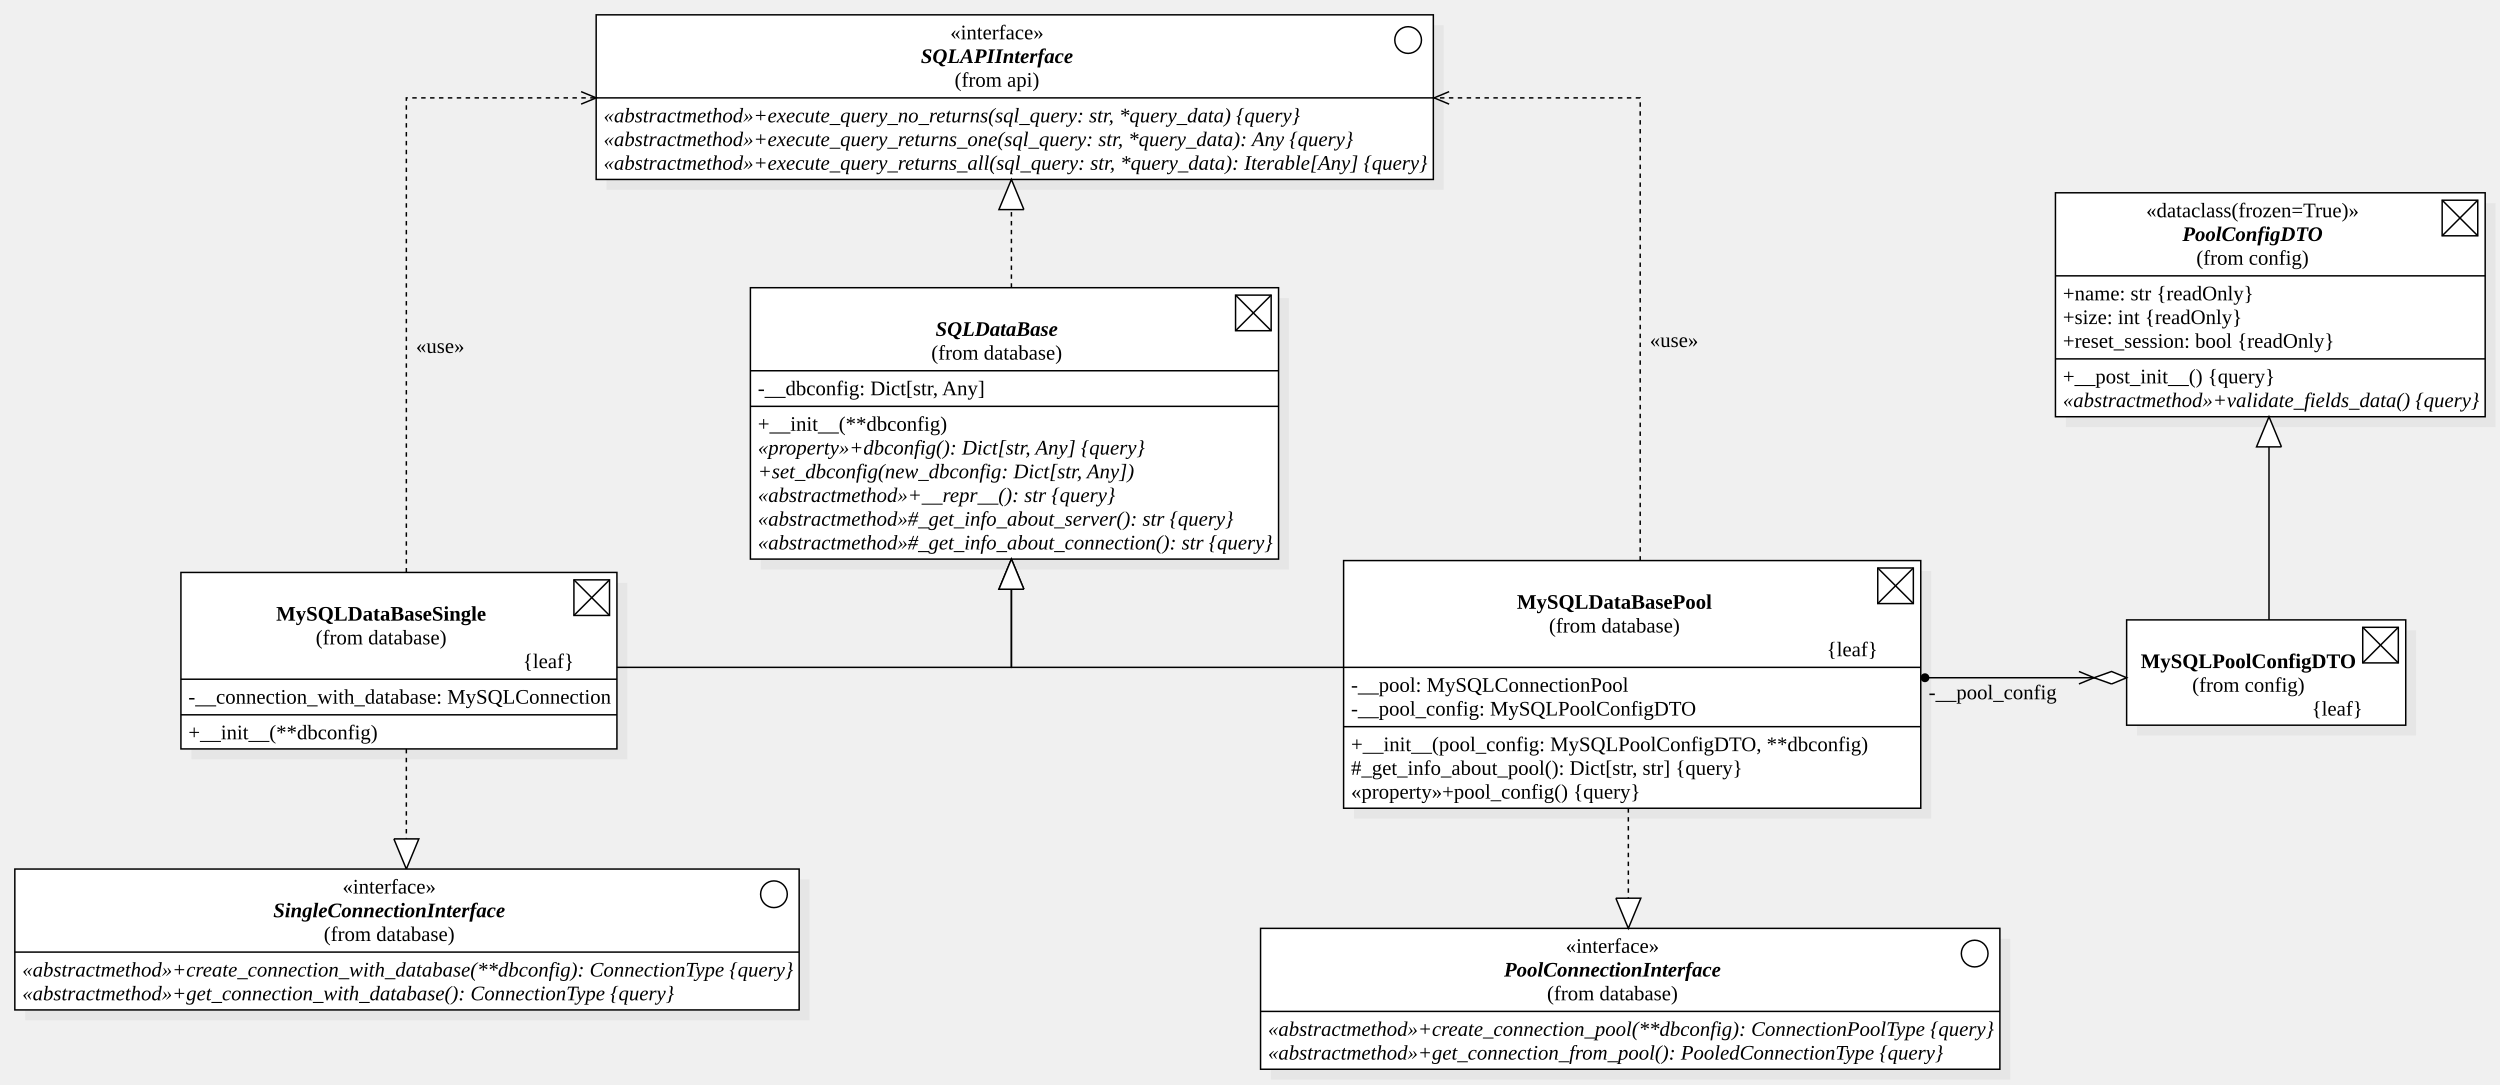
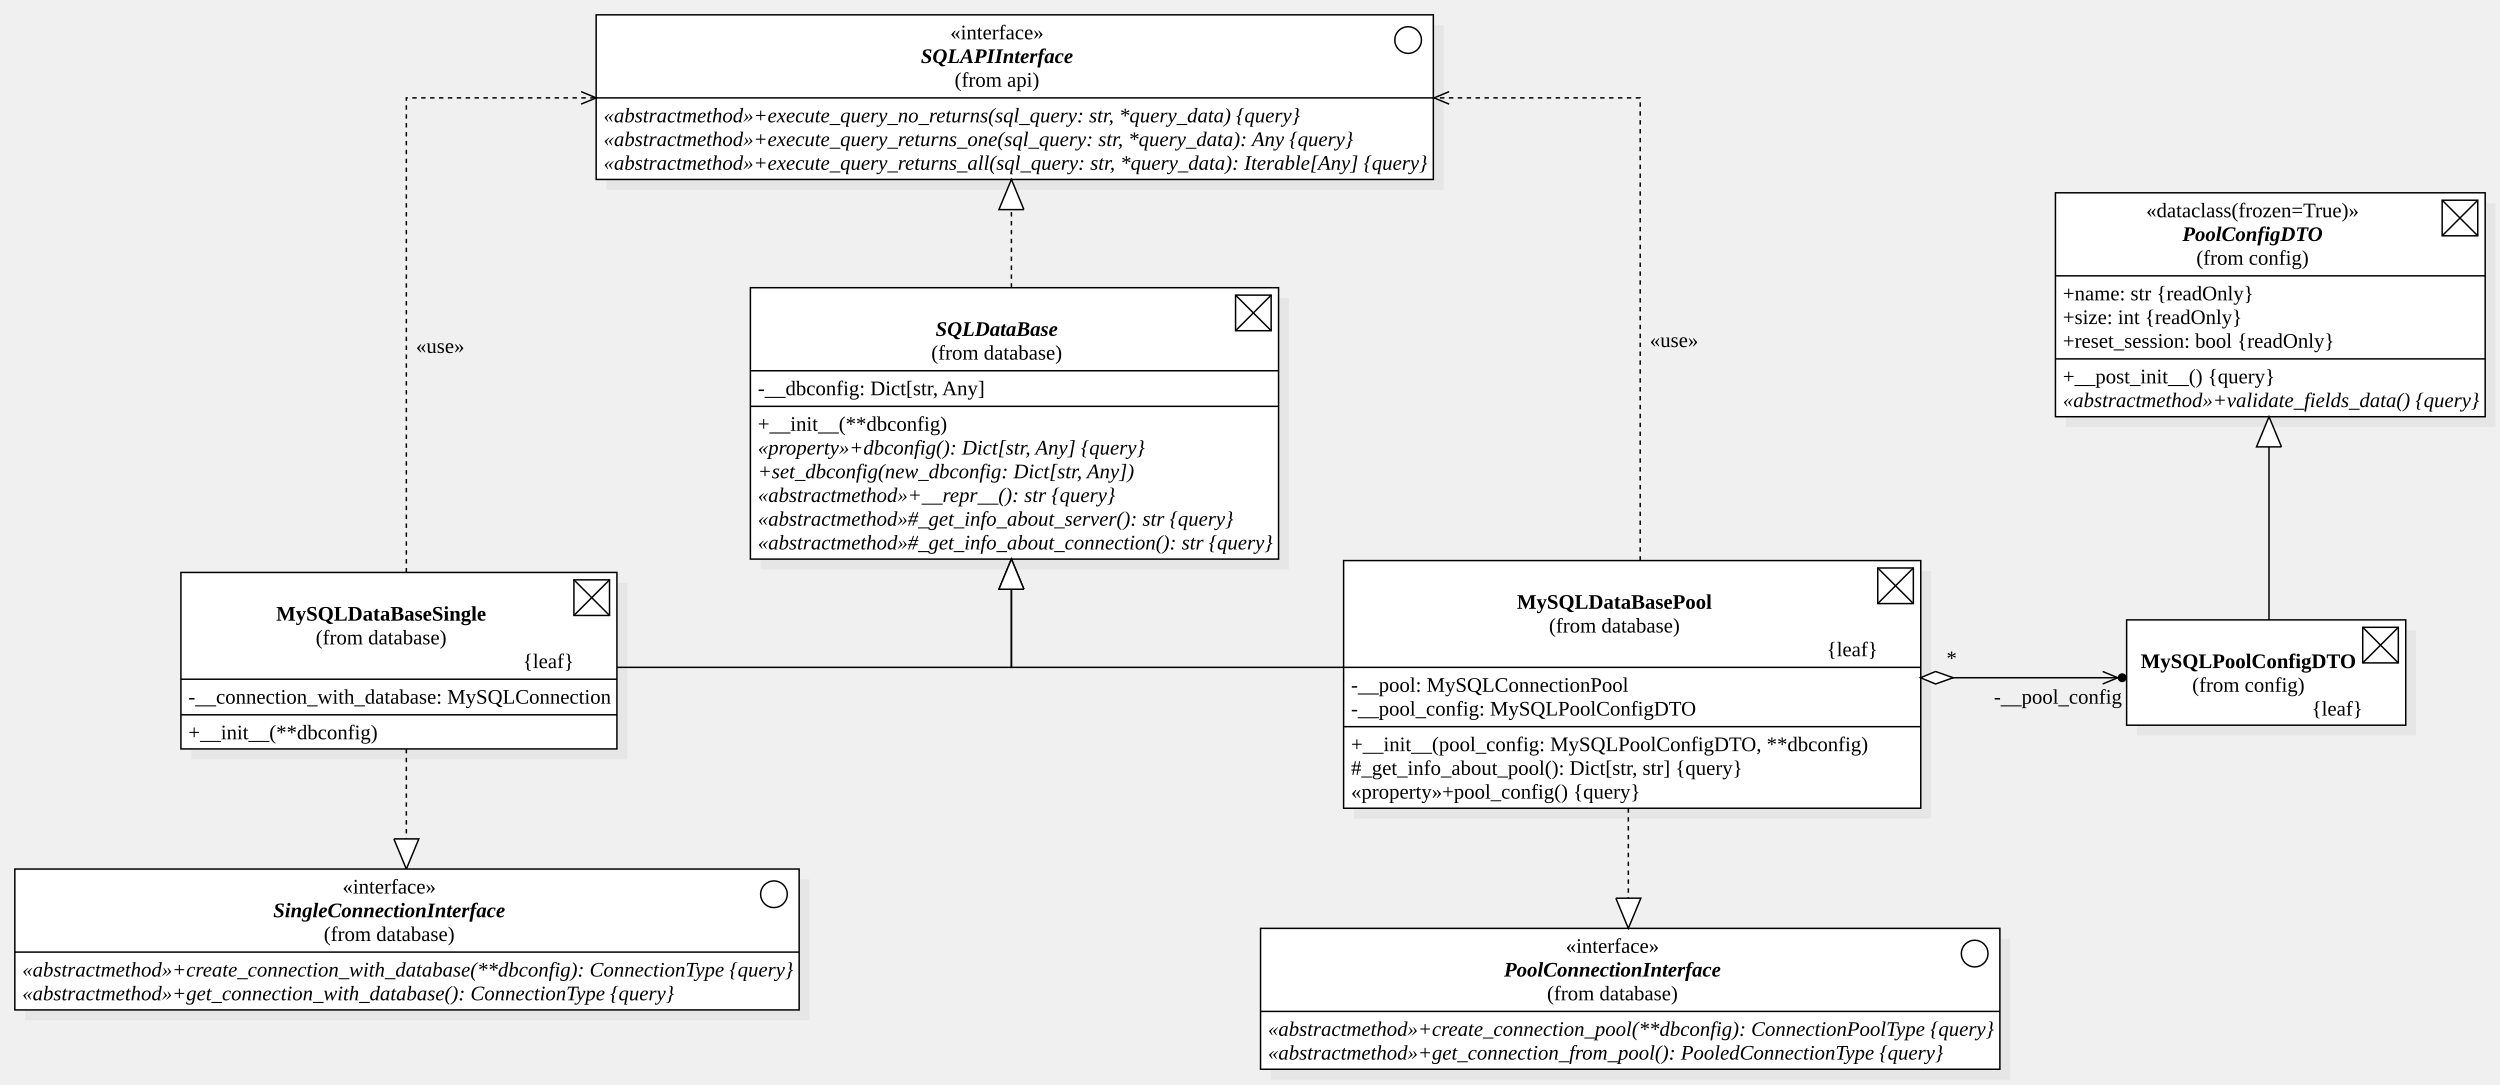
<svg xmlns="http://www.w3.org/2000/svg" version="1.1" width="1685.766" height="731">
  <defs />
  <g>
    <g transform="translate(-46,2) scale(1,1)">
      <rect fill="#C0C0C0" stroke="none" x="959" y="383" width="389.181" height="167" opacity="0.2" />
    </g>
    <g transform="translate(-46,2) scale(1,1)">
      <rect fill="#ffffff" stroke="none" x="952" y="376" width="389.181" height="167" />
    </g>
    <g transform="translate(-46,2) scale(1,1)">
      <path fill="none" stroke="#000000" d="M 952 376 L 1341.181 376 L 1341.181 543 L 952 543 L 952 376 Z Z" stroke-miterlimit="10" />
    </g>
    <g transform="translate(-46,2) scale(1,1)">
      <path fill="none" stroke="#000000" d="M 1312.181 381 L 1336.181 381 L 1336.181 405 L 1312.181 405 L 1312.181 381 Z Z" stroke-miterlimit="10" />
    </g>
    <g transform="translate(-46,2) scale(1,1)">
      <path fill="none" stroke="#000000" d="M 1312.181 381 L 1336.181 405" stroke-miterlimit="10" />
    </g>
    <g transform="translate(-46,2) scale(1,1)">
      <path fill="none" stroke="#000000" d="M 1336.181 381 L 1312.181 405" stroke-miterlimit="10" />
    </g>
    <g transform="translate(-46,2) scale(1,1)">
      <path fill="none" stroke="#000000" d="M 952 448 L 1341.181 448" stroke-miterlimit="10" />
    </g>
    <g transform="translate(-46,2) scale(1,1)">
      <path fill="none" stroke="#000000" d="M 952 488 L 1341.181 488" stroke-miterlimit="10" />
    </g>
    <g transform="translate(-46,2) scale(1,1)">
      <g>
        <path fill="none" stroke="none" />
        <text fill="#000000" stroke="none" font-family="Times New Roman" font-size="14px" font-style="normal" font-weight="normal" text-decoration="none" x="1134.59" y="387.5" />
      </g>
    </g>
    <g transform="translate(-46,2) scale(1,1)">
      <g>
        <path fill="none" stroke="none" />
        <text fill="#000000" stroke="none" font-family="Times New Roman" font-size="14px" font-style="normal" font-weight="bold" text-decoration="none" x="1068.87" y="408.5">MySQLDataBasePool</text>
      </g>
    </g>
    <g transform="translate(-46,2) scale(1,1)">
      <g>
        <path fill="none" stroke="none" />
        <text fill="#000000" stroke="none" font-family="Times New Roman" font-size="14px" font-style="normal" font-weight="normal" text-decoration="none" x="1090.475" y="424.5">(from database)</text>
      </g>
    </g>
    <g transform="translate(-46,2) scale(1,1)">
      <g>
        <path fill="none" stroke="none" />
        <text fill="#000000" stroke="none" font-family="Times New Roman" font-size="14px" font-style="normal" font-weight="normal" text-decoration="none" x="1277.762" y="440.5">{leaf}</text>
      </g>
    </g>
    <g transform="translate(-46,2) scale(1,1)">
      <g>
        <path fill="none" stroke="none" />
        <text fill="#000000" stroke="none" font-family="Times New Roman" font-size="14px" font-style="normal" font-weight="normal" text-decoration="none" x="957" y="464.5">-__pool: MySQLConnectionPool</text>
      </g>
    </g>
    <g transform="translate(-46,2) scale(1,1)">
      <g>
        <path fill="none" stroke="none" />
        <text fill="#000000" stroke="none" font-family="Times New Roman" font-size="14px" font-style="normal" font-weight="normal" text-decoration="none" x="957" y="480.5">-__pool_config: MySQLPoolConfigDTO</text>
      </g>
    </g>
    <g transform="translate(-46,2) scale(1,1)">
      <g>
        <path fill="none" stroke="none" />
        <text fill="#000000" stroke="none" font-family="Times New Roman" font-size="14px" font-style="normal" font-weight="normal" text-decoration="none" x="957" y="504.5">+__init__(pool_config: MySQLPoolConfigDTO, **dbconfig)</text>
      </g>
    </g>
    <g transform="translate(-46,2) scale(1,1)">
      <g>
        <path fill="none" stroke="none" />
        <text fill="#000000" stroke="none" font-family="Times New Roman" font-size="14px" font-style="normal" font-weight="normal" text-decoration="none" x="957" y="520.5">#_get_info_about_pool(): Dict[str, str] {query}</text>
      </g>
    </g>
    <g transform="translate(-46,2) scale(1,1)">
      <g>
        <path fill="none" stroke="none" />
        <text fill="#000000" stroke="none" font-family="Times New Roman" font-size="14px" font-style="normal" font-weight="normal" text-decoration="none" x="957" y="536.5">«property»+pool_config() {query}</text>
      </g>
    </g>
    <g transform="translate(-46,2) scale(1,1)">
      <rect fill="#C0C0C0" stroke="none" x="175" y="391" width="293.997" height="119" opacity="0.2" />
    </g>
    <g transform="translate(-46,2) scale(1,1)">
      <rect fill="#ffffff" stroke="none" x="168" y="384" width="293.997" height="119" />
    </g>
    <g transform="translate(-46,2) scale(1,1)">
      <path fill="none" stroke="#000000" d="M 168 384 L 461.997 384 L 461.997 503 L 168 503 L 168 384 Z Z" stroke-miterlimit="10" />
    </g>
    <g transform="translate(-46,2) scale(1,1)">
      <path fill="none" stroke="#000000" d="M 432.997 389 L 456.997 389 L 456.997 413 L 432.997 413 L 432.997 389 Z Z" stroke-miterlimit="10" />
    </g>
    <g transform="translate(-46,2) scale(1,1)">
      <path fill="none" stroke="#000000" d="M 432.997 389 L 456.997 413" stroke-miterlimit="10" />
    </g>
    <g transform="translate(-46,2) scale(1,1)">
      <path fill="none" stroke="#000000" d="M 456.997 389 L 432.997 413" stroke-miterlimit="10" />
    </g>
    <g transform="translate(-46,2) scale(1,1)">
      <path fill="none" stroke="#000000" d="M 168 456 L 461.997 456" stroke-miterlimit="10" />
    </g>
    <g transform="translate(-46,2) scale(1,1)">
      <path fill="none" stroke="#000000" d="M 168 480 L 461.997 480" stroke-miterlimit="10" />
    </g>
    <g transform="translate(-46,2) scale(1,1)">
      <g>
        <path fill="none" stroke="none" />
        <text fill="#000000" stroke="none" font-family="Times New Roman" font-size="14px" font-style="normal" font-weight="normal" text-decoration="none" x="302.999" y="395.5" />
      </g>
    </g>
    <g transform="translate(-46,2) scale(1,1)">
      <g>
        <path fill="none" stroke="none" />
        <text fill="#000000" stroke="none" font-family="Times New Roman" font-size="14px" font-style="normal" font-weight="bold" text-decoration="none" x="232.216" y="416.5">MySQLDataBaseSingle</text>
      </g>
    </g>
    <g transform="translate(-46,2) scale(1,1)">
      <g>
        <path fill="none" stroke="none" />
        <text fill="#000000" stroke="none" font-family="Times New Roman" font-size="14px" font-style="normal" font-weight="normal" text-decoration="none" x="258.883" y="432.5">(from database)</text>
      </g>
    </g>
    <g transform="translate(-46,2) scale(1,1)">
      <g>
        <path fill="none" stroke="none" />
        <text fill="#000000" stroke="none" font-family="Times New Roman" font-size="14px" font-style="normal" font-weight="normal" text-decoration="none" x="398.578" y="448.5">{leaf}</text>
      </g>
    </g>
    <g transform="translate(-46,2) scale(1,1)">
      <g>
        <path fill="none" stroke="none" />
        <text fill="#000000" stroke="none" font-family="Times New Roman" font-size="14px" font-style="normal" font-weight="normal" text-decoration="none" x="173" y="472.5">-__connection_with_database: MySQLConnection</text>
      </g>
    </g>
    <g transform="translate(-46,2) scale(1,1)">
      <g>
        <path fill="none" stroke="none" />
        <text fill="#000000" stroke="none" font-family="Times New Roman" font-size="14px" font-style="normal" font-weight="normal" text-decoration="none" x="173" y="496.5">+__init__(**dbconfig)</text>
      </g>
    </g>
    <g transform="translate(-46,2) scale(1,1)">
      <rect fill="#C0C0C0" stroke="none" x="559" y="199" width="356.143" height="183" opacity="0.2" />
    </g>
    <g transform="translate(-46,2) scale(1,1)">
      <rect fill="#ffffff" stroke="none" x="552" y="192" width="356.143" height="183" />
    </g>
    <g transform="translate(-46,2) scale(1,1)">
      <path fill="none" stroke="#000000" d="M 552 192 L 908.143 192 L 908.143 375 L 552 375 L 552 192 Z Z" stroke-miterlimit="10" />
    </g>
    <g transform="translate(-46,2) scale(1,1)">
      <path fill="none" stroke="#000000" d="M 879.143 197 L 903.143 197 L 903.143 221 L 879.143 221 L 879.143 197 Z Z" stroke-miterlimit="10" />
    </g>
    <g transform="translate(-46,2) scale(1,1)">
      <path fill="none" stroke="#000000" d="M 879.143 197 L 903.143 221" stroke-miterlimit="10" />
    </g>
    <g transform="translate(-46,2) scale(1,1)">
      <path fill="none" stroke="#000000" d="M 903.143 197 L 879.143 221" stroke-miterlimit="10" />
    </g>
    <g transform="translate(-46,2) scale(1,1)">
      <path fill="none" stroke="#000000" d="M 552 248 L 908.143 248" stroke-miterlimit="10" />
    </g>
    <g transform="translate(-46,2) scale(1,1)">
      <path fill="none" stroke="#000000" d="M 552 272 L 908.143 272" stroke-miterlimit="10" />
    </g>
    <g transform="translate(-46,2) scale(1,1)">
      <g>
        <path fill="none" stroke="none" />
        <text fill="#000000" stroke="none" font-family="Times New Roman" font-size="14px" font-style="normal" font-weight="normal" text-decoration="none" x="718.071" y="203.5" />
      </g>
    </g>
    <g transform="translate(-46,2) scale(1,1)">
      <g>
        <path fill="none" stroke="none" />
        <text fill="#000000" stroke="none" font-family="Times New Roman" font-size="14px" font-style="italic" font-weight="bold" text-decoration="none" x="676.847" y="224.5">SQLDataBase</text>
      </g>
    </g>
    <g transform="translate(-46,2) scale(1,1)">
      <g>
        <path fill="none" stroke="none" />
        <text fill="#000000" stroke="none" font-family="Times New Roman" font-size="14px" font-style="normal" font-weight="normal" text-decoration="none" x="673.956" y="240.5">(from database)</text>
      </g>
    </g>
    <g transform="translate(-46,2) scale(1,1)">
      <g>
        <path fill="none" stroke="none" />
        <text fill="#000000" stroke="none" font-family="Times New Roman" font-size="14px" font-style="normal" font-weight="normal" text-decoration="none" x="557" y="264.5">-__dbconfig: Dict[str, Any]</text>
      </g>
    </g>
    <g transform="translate(-46,2) scale(1,1)">
      <g>
        <path fill="none" stroke="none" />
        <text fill="#000000" stroke="none" font-family="Times New Roman" font-size="14px" font-style="normal" font-weight="normal" text-decoration="none" x="557" y="288.5">+__init__(**dbconfig)</text>
      </g>
    </g>
    <g transform="translate(-46,2) scale(1,1)">
      <g>
        <path fill="none" stroke="none" />
        <text fill="#000000" stroke="none" font-family="Times New Roman" font-size="14px" font-style="italic" font-weight="normal" text-decoration="none" x="557" y="304.5">«property»+dbconfig(): Dict[str, Any] {query}</text>
      </g>
    </g>
    <g transform="translate(-46,2) scale(1,1)">
      <g>
        <path fill="none" stroke="none" />
        <text fill="#000000" stroke="none" font-family="Times New Roman" font-size="14px" font-style="italic" font-weight="normal" text-decoration="none" x="557" y="320.5">+set_dbconfig(new_dbconfig: Dict[str, Any])</text>
      </g>
    </g>
    <g transform="translate(-46,2) scale(1,1)">
      <g>
        <path fill="none" stroke="none" />
        <text fill="#000000" stroke="none" font-family="Times New Roman" font-size="14px" font-style="italic" font-weight="normal" text-decoration="none" x="557" y="336.5">«abstractmethod»+__repr__(): str {query}</text>
      </g>
    </g>
    <g transform="translate(-46,2) scale(1,1)">
      <g>
        <path fill="none" stroke="none" />
        <text fill="#000000" stroke="none" font-family="Times New Roman" font-size="14px" font-style="italic" font-weight="normal" text-decoration="none" x="557" y="352.5">«abstractmethod»#_get_info_about_server(): str {query}</text>
      </g>
    </g>
    <g transform="translate(-46,2) scale(1,1)">
      <g>
        <path fill="none" stroke="none" />
        <text fill="#000000" stroke="none" font-family="Times New Roman" font-size="14px" font-style="italic" font-weight="normal" text-decoration="none" x="557" y="368.5">«abstractmethod»#_get_info_about_connection(): str {query}</text>
      </g>
    </g>
    <g transform="translate(-46,2) scale(1,1)">
      <path fill="none" stroke="#000000" d="M 462 448 L 728 448 L 728 375" stroke-miterlimit="10" />
    </g>
    <g transform="translate(-46,2) scale(1,1)">
      <path fill="#FFFFFF" stroke="none" d="M 736.419 395.325 L 728 375 L 719.581 395.325" />
    </g>
    <g transform="translate(-46,2) scale(1,1)">
      <path fill="none" stroke="#000000" d="M 736.419 395.325 L 728 375 L 719.581 395.325 L 736.419 395.325" stroke-miterlimit="10" />
    </g>
    <g transform="translate(-46,2) scale(1,1)">
      <path fill="none" stroke="#000000" d="M 952 448 L 728 448 L 728 375" stroke-miterlimit="10" />
    </g>
    <g transform="translate(-46,2) scale(1,1)">
      <path fill="#FFFFFF" stroke="none" d="M 736.419 395.325 L 728 375 L 719.581 395.325" />
    </g>
    <g transform="translate(-46,2) scale(1,1)">
      <path fill="none" stroke="#000000" d="M 736.419 395.325 L 728 375 L 719.581 395.325 L 736.419 395.325" stroke-miterlimit="10" />
    </g>
    <g transform="translate(-46,2) scale(1,1)">
      <rect fill="#C0C0C0" stroke="none" x="903" y="631" width="498.535" height="95" opacity="0.2" />
    </g>
    <g transform="translate(-46,2) scale(1,1)">
      <rect fill="#ffffff" stroke="none" x="896" y="624" width="498.535" height="95" />
    </g>
    <g transform="translate(-46,2) scale(1,1)">
      <path fill="none" stroke="#000000" d="M 896 624 L 1394.535 624 L 1394.535 719 L 896 719 L 896 624 Z Z" stroke-miterlimit="10" />
    </g>
    <g transform="translate(-46,2) scale(1,1)">
      <path fill="#ffffff" stroke="none" d="M 1368.535 641 C 1368.535 636.029 1372.565 632 1377.535 632 C 1382.506 632 1386.535 636.029 1386.535 641 C 1386.535 645.971 1382.506 650 1377.535 650 C 1372.565 650 1368.535 645.971 1368.535 641 Z" />
    </g>
    <g transform="translate(-46,2) scale(1,1)">
      <path fill="none" stroke="#000000" d="M 1368.535 641 C 1368.535 636.029 1372.565 632 1377.535 632 C 1382.506 632 1386.535 636.029 1386.535 641 C 1386.535 645.971 1382.506 650 1377.535 650 C 1372.565 650 1368.535 645.971 1368.535 641 Z" stroke-miterlimit="10" />
    </g>
    <g transform="translate(-46,2) scale(1,1)">
      <path fill="none" stroke="#000000" d="M 896 680 L 1394.535 680" stroke-miterlimit="10" />
    </g>
    <g transform="translate(-46,2) scale(1,1)">
      <g>
        <path fill="none" stroke="none" />
        <text fill="#000000" stroke="none" font-family="Times New Roman" font-size="14px" font-style="normal" font-weight="normal" text-decoration="none" x="1101.788" y="640.5">«interface»</text>
      </g>
    </g>
    <g transform="translate(-46,2) scale(1,1)">
      <g>
        <path fill="none" stroke="none" />
        <text fill="#000000" stroke="none" font-family="Times New Roman" font-size="14px" font-style="italic" font-weight="bold" text-decoration="none" x="1060.157" y="656.5">PoolConnectionInterface</text>
      </g>
    </g>
    <g transform="translate(-46,2) scale(1,1)">
      <g>
        <path fill="none" stroke="none" />
        <text fill="#000000" stroke="none" font-family="Times New Roman" font-size="14px" font-style="normal" font-weight="normal" text-decoration="none" x="1089.152" y="672.5">(from database)</text>
      </g>
    </g>
    <g transform="translate(-46,2) scale(1,1)">
      <g>
        <path fill="none" stroke="none" />
        <text fill="#000000" stroke="none" font-family="Times New Roman" font-size="14px" font-style="italic" font-weight="normal" text-decoration="none" x="901" y="696.5">«abstractmethod»+create_connection_pool(**dbconfig): ConnectionPoolType {query}</text>
      </g>
    </g>
    <g transform="translate(-46,2) scale(1,1)">
      <g>
        <path fill="none" stroke="none" />
        <text fill="#000000" stroke="none" font-family="Times New Roman" font-size="14px" font-style="italic" font-weight="normal" text-decoration="none" x="901" y="712.5">«abstractmethod»+get_connection_from_pool(): PooledConnectionType {query}</text>
      </g>
    </g>
    <g transform="translate(-46,2) scale(1,1)">
      <path fill="none" stroke="#000000" d="M 1144 543 L 1144 624" stroke-miterlimit="10" stroke-dasharray="3" />
    </g>
    <g transform="translate(-46,2) scale(1,1)">
      <path fill="#FFFFFF" stroke="none" d="M 1135.581 603.675 L 1144 624 L 1152.419 603.675" />
    </g>
    <g transform="translate(-46,2) scale(1,1)">
      <path fill="none" stroke="#000000" d="M 1135.581 603.675 L 1144 624 L 1152.419 603.675 L 1135.581 603.675" stroke-miterlimit="10" />
    </g>
    <g transform="translate(-46,2) scale(1,1)">
      <path fill="none" stroke="#000000" d="M 320 503 L 320 584" stroke-miterlimit="10" stroke-dasharray="3" />
    </g>
    <g transform="translate(-46,2) scale(1,1)">
      <path fill="#FFFFFF" stroke="none" d="M 311.581 563.675 L 320 584 L 328.419 563.675" />
    </g>
    <g transform="translate(-46,2) scale(1,1)">
      <path fill="none" stroke="#000000" d="M 311.581 563.675 L 320 584 L 328.419 563.675 L 311.581 563.675" stroke-miterlimit="10" />
    </g>
    <g transform="translate(-46,2) scale(1,1)">
      <rect fill="#C0C0C0" stroke="none" x="63" y="591" width="528.873" height="95" opacity="0.2" />
    </g>
    <g transform="translate(-46,2) scale(1,1)">
      <rect fill="#ffffff" stroke="none" x="56" y="584" width="528.873" height="95" />
    </g>
    <g transform="translate(-46,2) scale(1,1)">
      <path fill="none" stroke="#000000" d="M 56 584 L 584.873 584 L 584.873 679 L 56 679 L 56 584 Z Z" stroke-miterlimit="10" />
    </g>
    <g transform="translate(-46,2) scale(1,1)">
      <path fill="#ffffff" stroke="none" d="M 558.873 601 C 558.873 596.029 562.902 592 567.873 592 C 572.844 592 576.873 596.029 576.873 601 C 576.873 605.971 572.844 610 567.873 610 C 562.902 610 558.873 605.971 558.873 601 Z" />
    </g>
    <g transform="translate(-46,2) scale(1,1)">
      <path fill="none" stroke="#000000" d="M 558.873 601 C 558.873 596.029 562.902 592 567.873 592 C 572.844 592 576.873 596.029 576.873 601 C 576.873 605.971 572.844 610 567.873 610 C 562.902 610 558.873 605.971 558.873 601 Z" stroke-miterlimit="10" />
    </g>
    <g transform="translate(-46,2) scale(1,1)">
      <path fill="none" stroke="#000000" d="M 56 640 L 584.873 640" stroke-miterlimit="10" />
    </g>
    <g transform="translate(-46,2) scale(1,1)">
      <g>
        <path fill="none" stroke="none" />
        <text fill="#000000" stroke="none" font-family="Times New Roman" font-size="14px" font-style="normal" font-weight="normal" text-decoration="none" x="276.957" y="600.5">«interface»</text>
      </g>
    </g>
    <g transform="translate(-46,2) scale(1,1)">
      <g>
        <path fill="none" stroke="none" />
        <text fill="#000000" stroke="none" font-family="Times New Roman" font-size="14px" font-style="italic" font-weight="bold" text-decoration="none" x="230.264" y="616.5">SingleConnectionInterface</text>
      </g>
    </g>
    <g transform="translate(-46,2) scale(1,1)">
      <g>
        <path fill="none" stroke="none" />
        <text fill="#000000" stroke="none" font-family="Times New Roman" font-size="14px" font-style="normal" font-weight="normal" text-decoration="none" x="264.321" y="632.5">(from database)</text>
      </g>
    </g>
    <g transform="translate(-46,2) scale(1,1)">
      <g>
        <path fill="none" stroke="none" />
        <text fill="#000000" stroke="none" font-family="Times New Roman" font-size="14px" font-style="italic" font-weight="normal" text-decoration="none" x="61" y="656.5">«abstractmethod»+create_connection_with_database(**dbconfig): ConnectionType {query}</text>
      </g>
    </g>
    <g transform="translate(-46,2) scale(1,1)">
      <g>
        <path fill="none" stroke="none" />
        <text fill="#000000" stroke="none" font-family="Times New Roman" font-size="14px" font-style="italic" font-weight="normal" text-decoration="none" x="61" y="672.5">«abstractmethod»+get_connection_with_database(): ConnectionType {query}</text>
      </g>
    </g>
    <g transform="translate(-46,2) scale(1,1)">
      <rect fill="#C0C0C0" stroke="none" x="1487" y="423" width="188.202" height="71" opacity="0.2" />
    </g>
    <g transform="translate(-46,2) scale(1,1)">
      <rect fill="#ffffff" stroke="none" x="1480" y="416" width="188.202" height="71" />
    </g>
    <g transform="translate(-46,2) scale(1,1)">
      <path fill="none" stroke="#000000" d="M 1480 416 L 1668.202 416 L 1668.202 487 L 1480 487 L 1480 416 Z Z" stroke-miterlimit="10" />
    </g>
    <g transform="translate(-46,2) scale(1,1)">
      <path fill="none" stroke="#000000" d="M 1639.202 421 L 1663.202 421 L 1663.202 445 L 1639.202 445 L 1639.202 421 Z Z" stroke-miterlimit="10" />
    </g>
    <g transform="translate(-46,2) scale(1,1)">
      <path fill="none" stroke="#000000" d="M 1639.202 421 L 1663.202 445" stroke-miterlimit="10" />
    </g>
    <g transform="translate(-46,2) scale(1,1)">
      <path fill="none" stroke="#000000" d="M 1663.202 421 L 1639.202 445" stroke-miterlimit="10" />
    </g>
    <g transform="translate(-46,2) scale(1,1)">
      <g>
        <path fill="none" stroke="none" />
        <text fill="#000000" stroke="none" font-family="Times New Roman" font-size="14px" font-style="normal" font-weight="normal" text-decoration="none" x="1562.101" y="427.5" />
      </g>
    </g>
    <g transform="translate(-46,2) scale(1,1)">
      <g>
        <path fill="none" stroke="none" />
        <text fill="#000000" stroke="none" font-family="Times New Roman" font-size="14px" font-style="normal" font-weight="bold" text-decoration="none" x="1489.5" y="448.5">MySQLPoolConfigDTO</text>
      </g>
    </g>
    <g transform="translate(-46,2) scale(1,1)">
      <g>
        <path fill="none" stroke="none" />
        <text fill="#000000" stroke="none" font-family="Times New Roman" font-size="14px" font-style="normal" font-weight="normal" text-decoration="none" x="1524.199" y="464.5">(from config)</text>
      </g>
    </g>
    <g transform="translate(-46,2) scale(1,1)">
      <g>
        <path fill="none" stroke="none" />
        <text fill="#000000" stroke="none" font-family="Times New Roman" font-size="14px" font-style="normal" font-weight="normal" text-decoration="none" x="1604.783" y="480.5">{leaf}</text>
      </g>
    </g>
    <g transform="translate(-46,2) scale(1,1)">
      <rect fill="#C0C0C0" stroke="none" x="455" y="15" width="564.509" height="111" opacity="0.2" />
    </g>
    <g transform="translate(-46,2) scale(1,1)">
      <rect fill="#ffffff" stroke="none" x="448" y="8" width="564.509" height="111" />
    </g>
    <g transform="translate(-46,2) scale(1,1)">
      <path fill="none" stroke="#000000" d="M 448 8 L 1012.509 8 L 1012.509 119 L 448 119 L 448 8 Z Z" stroke-miterlimit="10" />
    </g>
    <g transform="translate(-46,2) scale(1,1)">
      <path fill="#ffffff" stroke="none" d="M 986.509 25 C 986.509 20.029 990.538 16 995.509 16 C 1000.479 16 1004.509 20.029 1004.509 25 C 1004.509 29.971 1000.479 34 995.509 34 C 990.538 34 986.509 29.971 986.509 25 Z" />
    </g>
    <g transform="translate(-46,2) scale(1,1)">
      <path fill="none" stroke="#000000" d="M 986.509 25 C 986.509 20.029 990.538 16 995.509 16 C 1000.479 16 1004.509 20.029 1004.509 25 C 1004.509 29.971 1000.479 34 995.509 34 C 990.538 34 986.509 29.971 986.509 25 Z" stroke-miterlimit="10" />
    </g>
    <g transform="translate(-46,2) scale(1,1)">
      <path fill="none" stroke="#000000" d="M 448 64 L 1012.509 64" stroke-miterlimit="10" />
    </g>
    <g transform="translate(-46,2) scale(1,1)">
      <g>
        <path fill="none" stroke="none" />
        <text fill="#000000" stroke="none" font-family="Times New Roman" font-size="14px" font-style="normal" font-weight="normal" text-decoration="none" x="686.775" y="24.5">«interface»</text>
      </g>
    </g>
    <g transform="translate(-46,2) scale(1,1)">
      <g>
        <path fill="none" stroke="none" />
        <text fill="#000000" stroke="none" font-family="Times New Roman" font-size="14px" font-style="italic" font-weight="bold" text-decoration="none" x="666.923" y="40.5">SQLAPIInterface</text>
      </g>
    </g>
    <g transform="translate(-46,2) scale(1,1)">
      <g>
        <path fill="none" stroke="none" />
        <text fill="#000000" stroke="none" font-family="Times New Roman" font-size="14px" font-style="normal" font-weight="normal" text-decoration="none" x="689.684" y="56.5">(from api)</text>
      </g>
    </g>
    <g transform="translate(-46,2) scale(1,1)">
      <g>
        <path fill="none" stroke="none" />
        <text fill="#000000" stroke="none" font-family="Times New Roman" font-size="14px" font-style="italic" font-weight="normal" text-decoration="none" x="453" y="80.5">«abstractmethod»+execute_query_no_returns(sql_query: str, *query_data) {query}</text>
      </g>
    </g>
    <g transform="translate(-46,2) scale(1,1)">
      <g>
        <path fill="none" stroke="none" />
        <text fill="#000000" stroke="none" font-family="Times New Roman" font-size="14px" font-style="italic" font-weight="normal" text-decoration="none" x="453" y="96.5">«abstractmethod»+execute_query_returns_one(sql_query: str, *query_data): Any {query}</text>
      </g>
    </g>
    <g transform="translate(-46,2) scale(1,1)">
      <g>
        <path fill="none" stroke="none" />
        <text fill="#000000" stroke="none" font-family="Times New Roman" font-size="14px" font-style="italic" font-weight="normal" text-decoration="none" x="453" y="112.5">«abstractmethod»+execute_query_returns_all(sql_query: str, *query_data): Iterable[Any] {query}</text>
      </g>
    </g>
    <g transform="translate(-46,2) scale(1,1)">
      <path fill="none" stroke="#000000" d="M 728 192 L 728 119" stroke-miterlimit="10" stroke-dasharray="3" />
    </g>
    <g transform="translate(-46,2) scale(1,1)">
      <path fill="#FFFFFF" stroke="none" d="M 736.419 139.325 L 728 119 L 719.581 139.325" />
    </g>
    <g transform="translate(-46,2) scale(1,1)">
      <path fill="none" stroke="#000000" d="M 736.419 139.325 L 728 119 L 719.581 139.325 L 736.419 139.325" stroke-miterlimit="10" />
    </g>
    <g transform="translate(-46,2) scale(1,1)">
      <path fill="none" stroke="#000000" d="M 320 384 L 320 64 L 448 64" stroke-miterlimit="10" stroke-dasharray="3" />
    </g>
    <g transform="translate(-46,2) scale(1,1)">
      <path fill="none" stroke="#000000" d="M 437.837 68.21 L 448 64 L 437.837 59.79" stroke-miterlimit="10" />
    </g>
    <g transform="translate(-46,2) scale(1,1)">
      <g>
        <path fill="none" stroke="none" />
        <text fill="#000000" stroke="none" font-family="Times New Roman" font-size="14px" font-style="normal" font-weight="normal" text-decoration="none" x="326.5" y="236">«use»</text>
      </g>
    </g>
    <g transform="translate(-46,2) scale(1,1)">
      <path fill="none" stroke="#000000" d="M 1152 376 L 1152 64 L 1013 64" stroke-miterlimit="10" stroke-dasharray="3" />
    </g>
    <g transform="translate(-46,2) scale(1,1)">
      <path fill="none" stroke="#000000" d="M 1023.163 59.79 L 1013 64 L 1023.163 68.21" stroke-miterlimit="10" />
    </g>
    <g transform="translate(-46,2) scale(1,1)">
      <g>
        <path fill="none" stroke="none" />
        <text fill="#000000" stroke="none" font-family="Times New Roman" font-size="14px" font-style="normal" font-weight="normal" text-decoration="none" x="1158.5" y="232">«use»</text>
      </g>
    </g>
    <g transform="translate(-46,2) scale(1,1)">
-       <path fill="none" stroke="#000000" d="M 1341 455 L 1480 455" stroke-miterlimit="10" />
-     </g>
-     <g transform="translate(-46,2) scale(1,1)">
-       <path fill="#FFFFFF" stroke="none" d="M 1469.837 459.21 L 1480 455 L 1469.837 450.79 L 1458 455" />
-     </g>
-     <g transform="translate(-46,2) scale(1,1)">
-       <path fill="none" stroke="#000000" d="M 1469.837 459.21 L 1480 455 L 1469.837 450.79 L 1458 455 L 1469.837 459.21" stroke-miterlimit="10" />
-     </g>
-     <g transform="translate(-46,2) scale(1,1)">
-       <path fill="none" stroke="#000000" d="M 1447.837 459.21 L 1458 455 L 1447.837 450.79" stroke-miterlimit="10" />
-     </g>
-     <g transform="translate(-46,2) scale(1,1)">
-       <path fill="#000000" stroke="none" d="M 1341 455 C 1341 453.343 1342.343 452 1344 452 C 1345.657 452 1347 453.343 1347 455 C 1347 456.657 1345.657 458 1344 458 C 1342.343 458 1341 456.657 1341 455 Z" />
-     </g>
-     <g transform="translate(-46,2) scale(1,1)">
-       <g>
-         <path fill="none" stroke="none" />
-         <text fill="#000000" stroke="none" font-family="Times New Roman" font-size="14px" font-style="normal" font-weight="normal" text-decoration="none" x="1346.5" y="469.5">-__pool_config</text>
-       </g>
-     </g>
-     <g transform="translate(-46,2) scale(1,1)">
      <rect fill="#C0C0C0" stroke="none" x="1439" y="135" width="289.766" height="151" opacity="0.2" />
    </g>
    <g transform="translate(-46,2) scale(1,1)">
      <rect fill="#ffffff" stroke="none" x="1432" y="128" width="289.766" height="151" />
    </g>
    <g transform="translate(-46,2) scale(1,1)">
      <path fill="none" stroke="#000000" d="M 1432 128 L 1721.766 128 L 1721.766 279 L 1432 279 L 1432 128 Z Z" stroke-miterlimit="10" />
    </g>
    <g transform="translate(-46,2) scale(1,1)">
      <path fill="none" stroke="#000000" d="M 1692.766 133 L 1716.766 133 L 1716.766 157 L 1692.766 157 L 1692.766 133 Z Z" stroke-miterlimit="10" />
    </g>
    <g transform="translate(-46,2) scale(1,1)">
      <path fill="none" stroke="#000000" d="M 1692.766 133 L 1716.766 157" stroke-miterlimit="10" />
    </g>
    <g transform="translate(-46,2) scale(1,1)">
      <path fill="none" stroke="#000000" d="M 1716.766 133 L 1692.766 157" stroke-miterlimit="10" />
    </g>
    <g transform="translate(-46,2) scale(1,1)">
      <path fill="none" stroke="#000000" d="M 1432 184 L 1721.766 184" stroke-miterlimit="10" />
    </g>
    <g transform="translate(-46,2) scale(1,1)">
      <path fill="none" stroke="#000000" d="M 1432 240 L 1721.766 240" stroke-miterlimit="10" />
    </g>
    <g transform="translate(-46,2) scale(1,1)">
      <g>
        <path fill="none" stroke="none" />
        <text fill="#000000" stroke="none" font-family="Times New Roman" font-size="14px" font-style="normal" font-weight="normal" text-decoration="none" x="1493.164" y="144.5">«dataclass(frozen=True)»</text>
      </g>
    </g>
    <g transform="translate(-46,2) scale(1,1)">
      <g>
        <path fill="none" stroke="none" />
        <text fill="#000000" stroke="none" font-family="Times New Roman" font-size="14px" font-style="italic" font-weight="bold" text-decoration="none" x="1517.564" y="160.5">PoolConfigDTO</text>
      </g>
    </g>
    <g transform="translate(-46,2) scale(1,1)">
      <g>
        <path fill="none" stroke="none" />
        <text fill="#000000" stroke="none" font-family="Times New Roman" font-size="14px" font-style="normal" font-weight="normal" text-decoration="none" x="1526.981" y="176.5">(from config)</text>
      </g>
    </g>
    <g transform="translate(-46,2) scale(1,1)">
      <g>
        <path fill="none" stroke="none" />
        <text fill="#000000" stroke="none" font-family="Times New Roman" font-size="14px" font-style="normal" font-weight="normal" text-decoration="none" x="1437" y="200.5">+name: str {readOnly}</text>
      </g>
    </g>
    <g transform="translate(-46,2) scale(1,1)">
      <g>
        <path fill="none" stroke="none" />
        <text fill="#000000" stroke="none" font-family="Times New Roman" font-size="14px" font-style="normal" font-weight="normal" text-decoration="none" x="1437" y="216.5">+size: int {readOnly}</text>
      </g>
    </g>
    <g transform="translate(-46,2) scale(1,1)">
      <g>
        <path fill="none" stroke="none" />
        <text fill="#000000" stroke="none" font-family="Times New Roman" font-size="14px" font-style="normal" font-weight="normal" text-decoration="none" x="1437" y="232.5">+reset_session: bool {readOnly}</text>
      </g>
    </g>
    <g transform="translate(-46,2) scale(1,1)">
      <g>
        <path fill="none" stroke="none" />
        <text fill="#000000" stroke="none" font-family="Times New Roman" font-size="14px" font-style="normal" font-weight="normal" text-decoration="none" x="1437" y="256.5">+__post_init__() {query}</text>
      </g>
    </g>
    <g transform="translate(-46,2) scale(1,1)">
      <g>
        <path fill="none" stroke="none" />
        <text fill="#000000" stroke="none" font-family="Times New Roman" font-size="14px" font-style="italic" font-weight="normal" text-decoration="none" x="1437" y="272.5">«abstractmethod»+validate_fields_data() {query}</text>
      </g>
    </g>
    <g transform="translate(-46,2) scale(1,1)">
      <path fill="none" stroke="#000000" d="M 1576 416 L 1576 279" stroke-miterlimit="10" />
    </g>
    <g transform="translate(-46,2) scale(1,1)">
      <path fill="#FFFFFF" stroke="none" d="M 1584.419 299.325 L 1576 279 L 1567.581 299.325" />
    </g>
    <g transform="translate(-46,2) scale(1,1)">
      <path fill="none" stroke="#000000" d="M 1584.419 299.325 L 1576 279 L 1567.581 299.325 L 1584.419 299.325" stroke-miterlimit="10" />
+     </g>
+     <g transform="translate(-46,2) scale(1,1)">
+       <path fill="none" stroke="#000000" d="M 1480 455 L 1341 455" stroke-miterlimit="10" />
+     </g>
+     <g transform="translate(-46,2) scale(1,1)">
+       <path fill="#FFFFFF" stroke="none" d="M 1351.163 450.79 L 1341 455 L 1351.163 459.21 L 1363 455" />
+     </g>
+     <g transform="translate(-46,2) scale(1,1)">
+       <path fill="none" stroke="#000000" d="M 1351.163 450.79 L 1341 455 L 1351.163 459.21 L 1363 455 L 1351.163 450.79" stroke-miterlimit="10" />
+     </g>
+     <g transform="translate(-46,2) scale(1,1)">
+       <path fill="none" stroke="#000000" d="M 1463.837 459.21 L 1474 455 L 1463.837 450.79" stroke-miterlimit="10" />
+     </g>
+     <g transform="translate(-46,2) scale(1,1)">
+       <path fill="#000000" stroke="none" d="M 1474 455 C 1474 453.343 1475.343 452 1477 452 C 1478.657 452 1480 453.343 1480 455 C 1480 456.657 1478.657 458 1477 458 C 1475.343 458 1474 456.657 1474 455 Z" />
+     </g>
+     <g transform="translate(-46,2) scale(1,1)">
+       <g>
+         <path fill="none" stroke="none" />
+         <text fill="#000000" stroke="none" font-family="Times New Roman" font-size="14px" font-style="normal" font-weight="normal" text-decoration="none" x="1390.5" y="472.5">-__pool_config</text>
+       </g>
+     </g>
+     <g transform="translate(-46,2) scale(1,1)">
+       <g>
+         <path fill="none" stroke="none" />
+         <text fill="#000000" stroke="none" font-family="Times New Roman" font-size="14px" font-style="normal" font-weight="normal" text-decoration="none" x="1358.5" y="446.5">*</text>
+       </g>
    </g>
  </g>
</svg>
